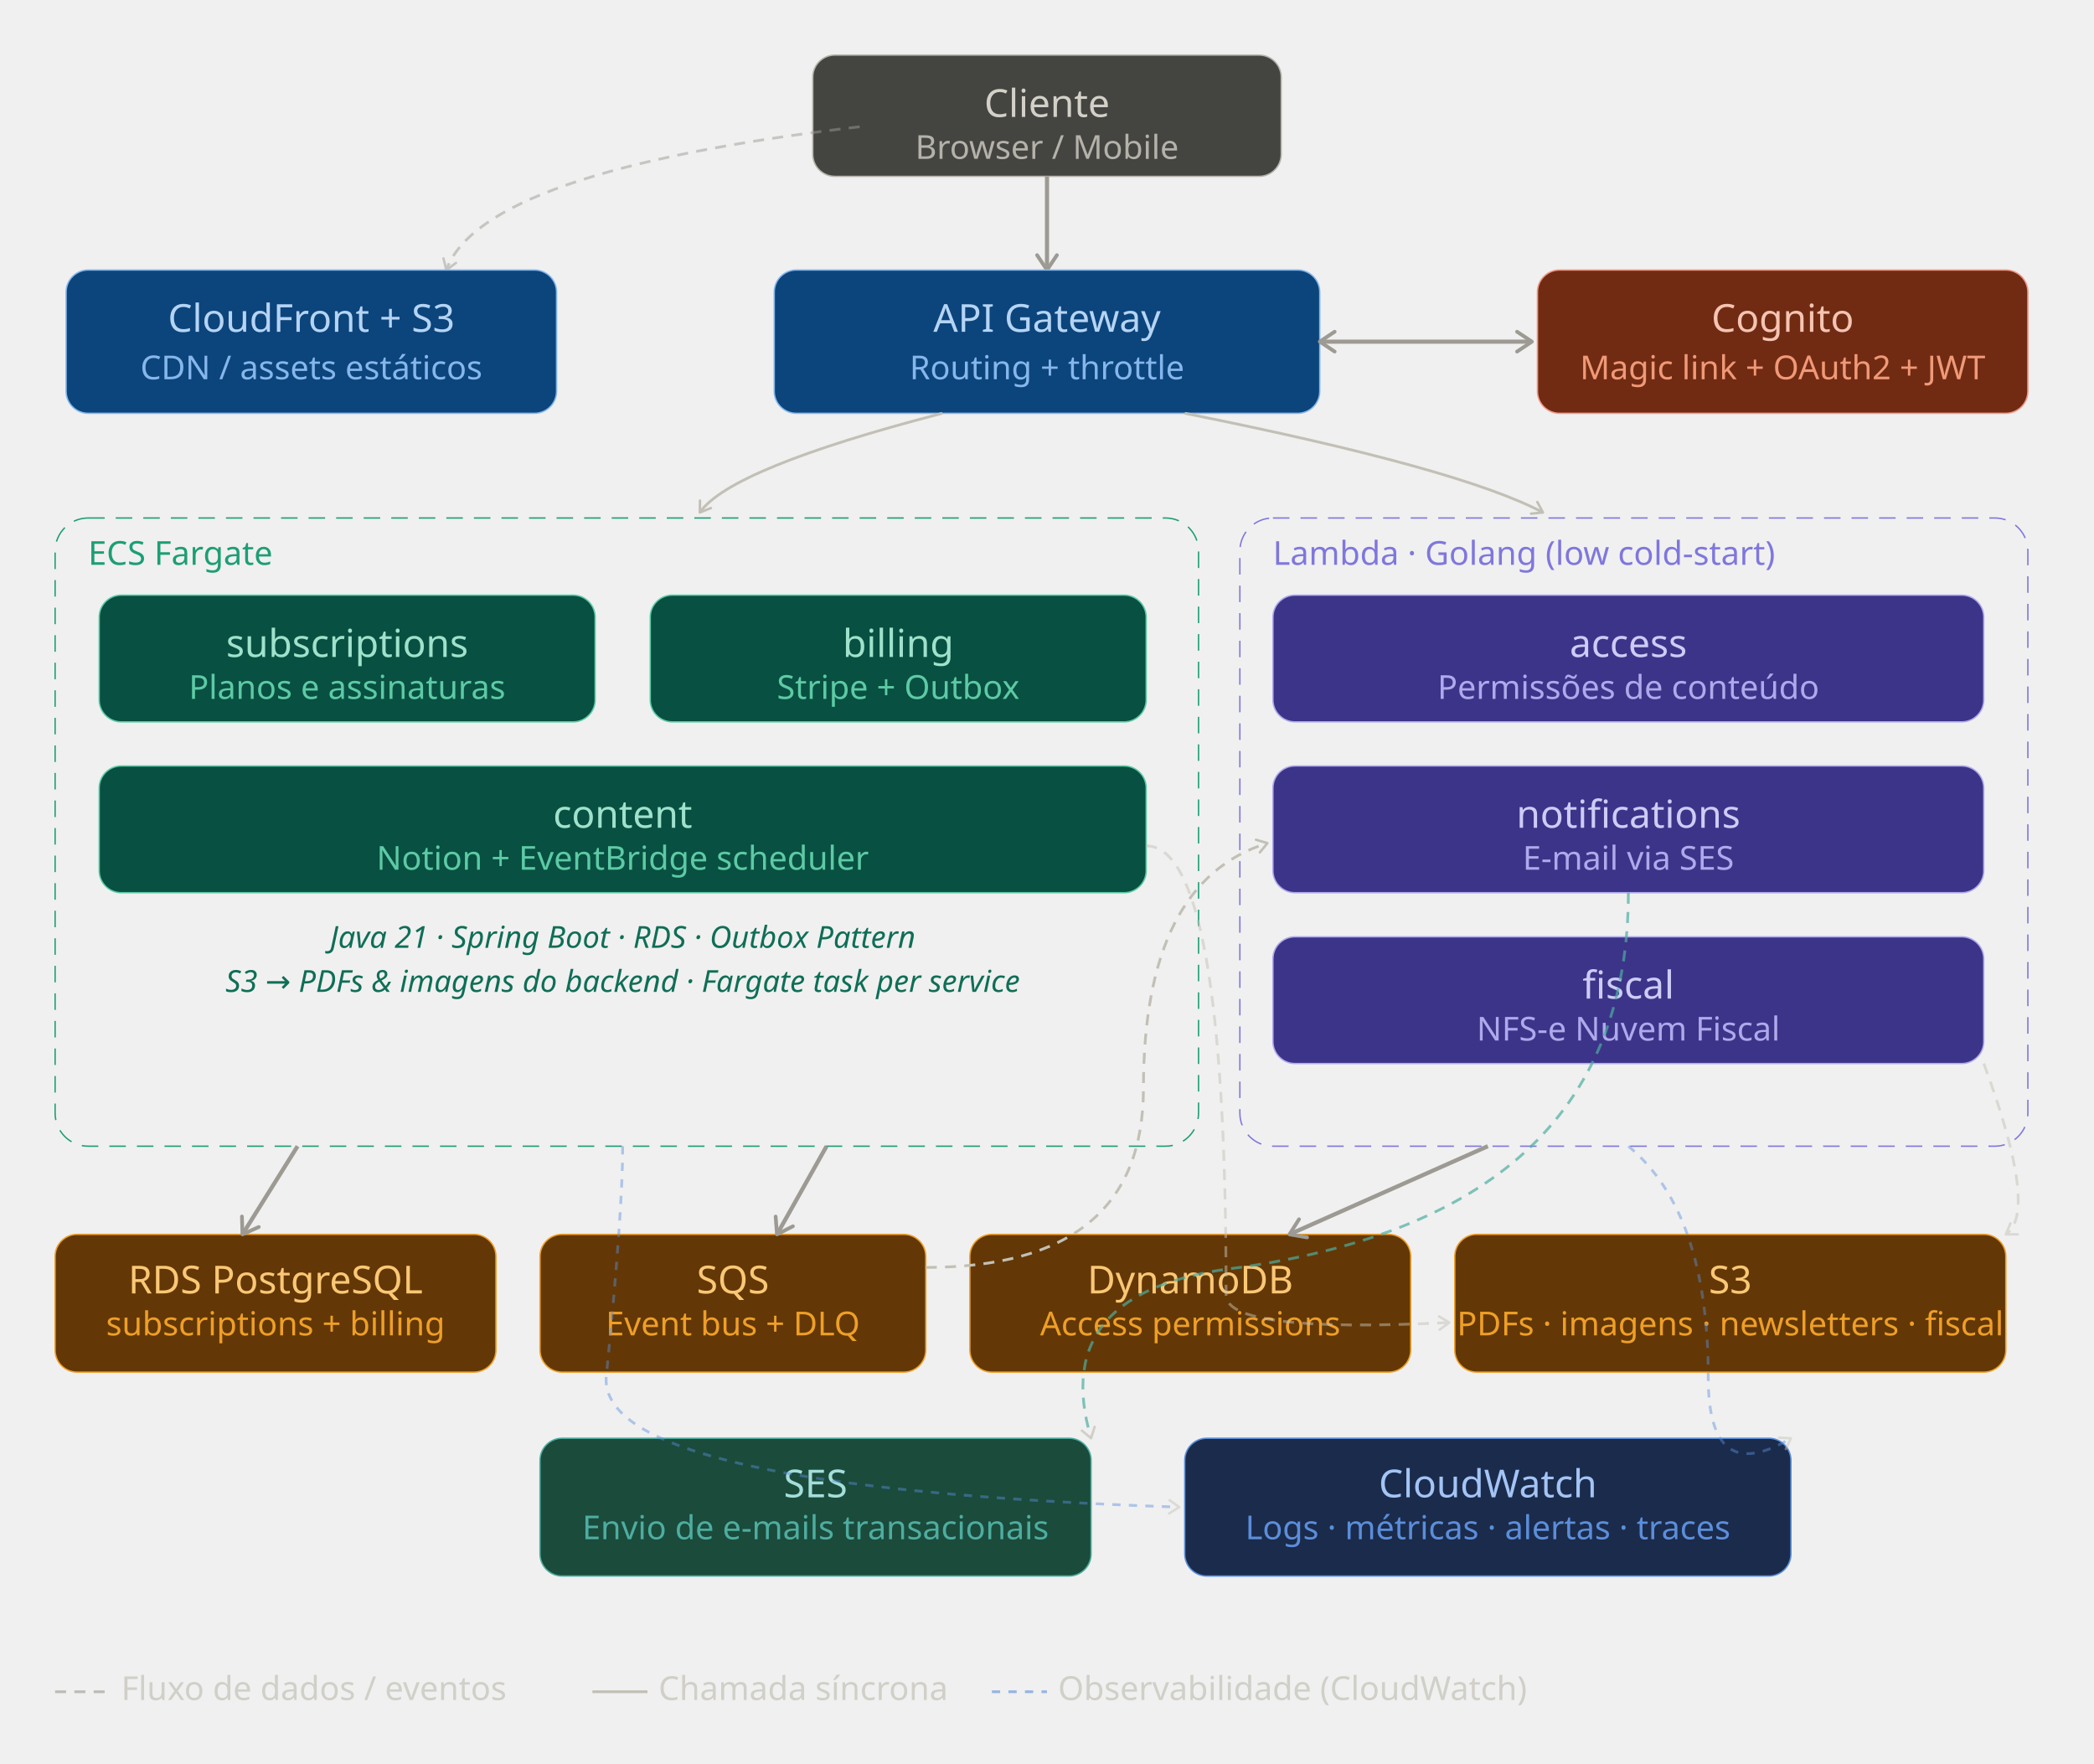
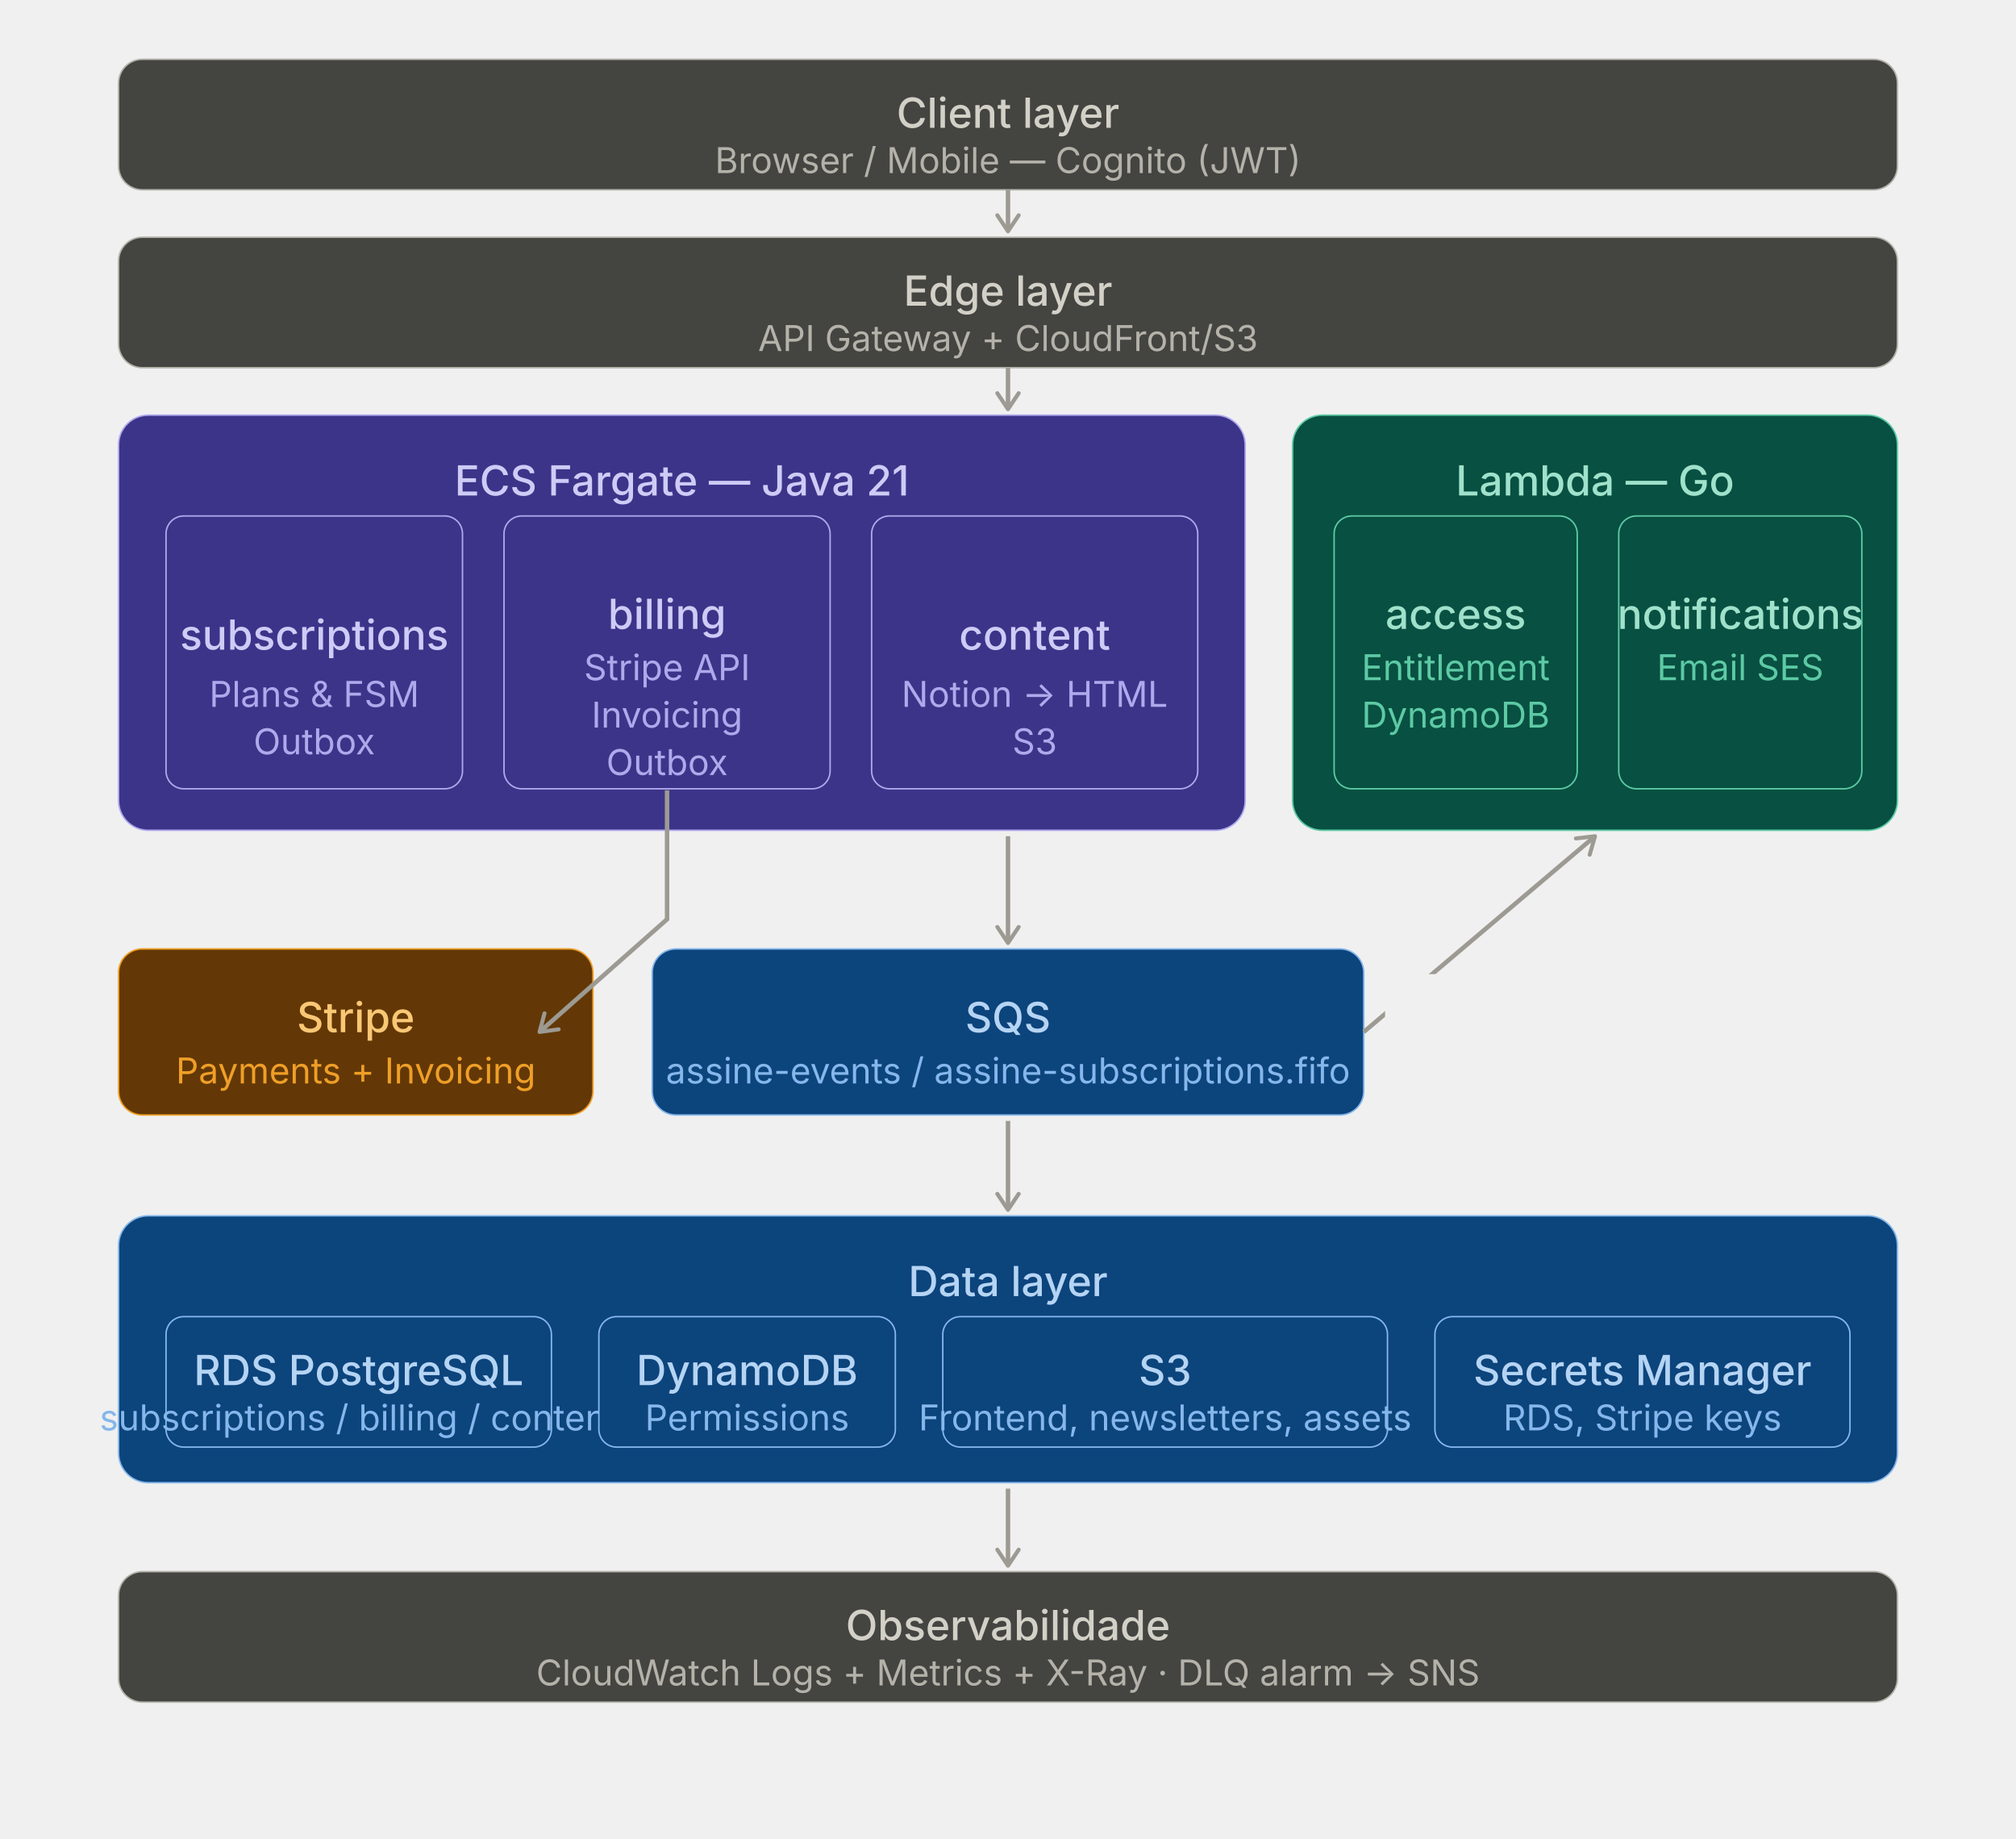
- <svg xmlns="http://www.w3.org/2000/svg" width="100%" viewBox="0 0 760 640" role="img">
+ <svg xmlns="http://www.w3.org/2000/svg" width="100%" viewBox="0 0 680 620" role="img" style="">
  <defs>
    <marker id="arrow" viewBox="0 0 10 10" refX="8" refY="5" markerWidth="6" markerHeight="6" orient="auto-start-reverse">
      <path d="M2 1L8 5L2 9" fill="none" stroke="context-stroke" stroke-width="1.5" stroke-linecap="round" stroke-linejoin="round" />
    </marker>
-     <marker id="arrow-gray" viewBox="0 0 10 10" refX="8" refY="5" markerWidth="6" markerHeight="6" orient="auto-start-reverse">
-       <path d="M2 1L8 5L2 9" fill="none" stroke="#9C9A92" stroke-width="1.5" stroke-linecap="round" stroke-linejoin="round" />
-     </marker>
-     <marker id="arrow-light" viewBox="0 0 10 10" refX="8" refY="5" markerWidth="6" markerHeight="6" orient="auto-start-reverse">
-       <path d="M2 1L8 5L2 9" fill="none" stroke="#C2C0B6" stroke-width="1.5" stroke-linecap="round" stroke-linejoin="round" />
-     </marker>
+     <mask id="imagine-text-gaps-t4lq6n" maskUnits="userSpaceOnUse">
+       <rect x="0" y="0" width="680" height="620" fill="white" />
+       <rect x="298.094" y="27" width="84.049" height="22" fill="black" rx="2" />
+       <rect x="238.633" y="44.5" width="202.734" height="19" fill="black" rx="2" />
+       <rect x="301.562" y="87" width="77.119" height="22" fill="black" rx="2" />
+       <rect x="252.68" y="104.5" width="174.949" height="19" fill="black" rx="2" />
+       <rect x="152.242" y="151" width="155.516" height="22" fill="black" rx="2" />
+       <rect x="56.578" y="203" width="98.844" height="22" fill="black" rx="2" />
+       <rect x="67.609" y="224.5" width="76.781" height="19" fill="black" rx="2" />
+       <rect x="80.648" y="240.5" width="50.856" height="19" fill="black" rx="2" />
+       <rect x="201.086" y="196" width="47.828" height="22" fill="black" rx="2" />
+       <rect x="192.977" y="215.5" width="64.047" height="19" fill="black" rx="2" />
+       <rect x="195.852" y="231.5" width="58.446" height="19" fill="black" rx="2" />
+       <rect x="199.648" y="247.5" width="50.856" height="19" fill="black" rx="2" />
+       <rect x="318.734" y="203" width="60.536" height="22" fill="black" rx="2" />
+       <rect x="301.328" y="224.5" width="95.395" height="19" fill="black" rx="2" />
+       <rect x="338.125" y="240.5" width="22.062" height="19" fill="black" rx="2" />
+       <rect x="487.633" y="151" width="100.734" height="22" fill="black" rx="2" />
+       <rect x="464.008" y="196" width="53.984" height="22" fill="black" rx="2" />
+       <rect x="453.477" y="215.5" width="75.047" height="19" fill="black" rx="2" />
+       <rect x="455.148" y="231.5" width="71.818" height="19" fill="black" rx="2" />
+       <rect x="540.766" y="196" width="92.469" height="22" fill="black" rx="2" />
+       <rect x="555.578" y="215.5" width="62.844" height="19" fill="black" rx="2" />
+       <rect x="95.805" y="332" width="48.391" height="22" fill="black" rx="2" />
+       <rect x="56.93" y="351.5" width="126.289" height="19" fill="black" rx="2" />
+       <rect x="321.891" y="332" width="36.219" height="22" fill="black" rx="2" />
+       <rect x="222.367" y="351.5" width="235.266" height="19" fill="black" rx="2" />
+       <rect x="302.539" y="421" width="75.159" height="22" fill="black" rx="2" />
+       <rect x="61.812" y="451" width="118.375" height="22" fill="black" rx="2" />
+       <rect x="30.484" y="468.5" width="181.031" height="19" fill="black" rx="2" />
+       <rect x="210.477" y="451" width="83.047" height="22" fill="black" rx="2" />
+       <rect x="214.188" y="468.5" width="75.625" height="19" fill="black" rx="2" />
+       <rect x="380.844" y="451" width="24.393" height="22" fill="black" rx="2" />
+       <rect x="305.836" y="468.5" width="174.328" height="19" fill="black" rx="2" />
+       <rect x="493.344" y="451" width="121.555" height="22" fill="black" rx="2" />
+       <rect x="504" y="468.5" width="100" height="19" fill="black" rx="2" />
+       <rect x="281.148" y="537" width="117.703" height="22" fill="black" rx="2" />
+       <rect x="183.32" y="554.5" width="313.359" height="19" fill="black" rx="2" />
+       <rect x="467.188" y="328.5" width="142.057" height="19" fill="black" rx="2" />
+       <rect x="468.609" y="344.5" width="139.219" height="19" fill="black" rx="2" />
+     </mask>
  </defs>
-   <rect x="295" y="20" width="170" height="44" rx="8" fill="#444441" stroke="#B4B2A9" stroke-width="0.5" />
-   <text x="380" y="37" text-anchor="middle" dominant-baseline="central" fill="#D3D1C7" font-family="system-ui,sans-serif" font-size="14" font-weight="500">Cliente</text>
-   <text x="380" y="53" text-anchor="middle" dominant-baseline="central" fill="#B4B2A9" font-family="system-ui,sans-serif" font-size="12">Browser / Mobile</text>
-   <line x1="380" y1="64" x2="380" y2="98" stroke="#9C9A92" stroke-width="1.5" marker-end="url(#arrow-gray)" />
-   <path d="M312 46 Q175 62 162 98" fill="none" stroke="#9C9A92" stroke-width="1" stroke-dasharray="4 3" opacity="0.5" marker-end="url(#arrow-gray)" />
-   <rect x="24" y="98" width="178" height="52" rx="8" fill="#0C447C" stroke="#85B7EB" stroke-width="0.5" />
-   <text x="113" y="115" text-anchor="middle" dominant-baseline="central" fill="#B5D4F4" font-family="system-ui,sans-serif" font-size="14" font-weight="500">CloudFront + S3</text>
-   <text x="113" y="133" text-anchor="middle" dominant-baseline="central" fill="#85B7EB" font-family="system-ui,sans-serif" font-size="12">CDN / assets estáticos</text>
-   <rect x="281" y="98" width="198" height="52" rx="8" fill="#0C447C" stroke="#85B7EB" stroke-width="0.5" />
-   <text x="380" y="115" text-anchor="middle" dominant-baseline="central" fill="#B5D4F4" font-family="system-ui,sans-serif" font-size="14" font-weight="500">API Gateway</text>
-   <text x="380" y="133" text-anchor="middle" dominant-baseline="central" fill="#85B7EB" font-family="system-ui,sans-serif" font-size="12">Routing + throttle</text>
-   <rect x="558" y="98" width="178" height="52" rx="8" fill="#712B13" stroke="#F09987" stroke-width="0.5" />
-   <text x="647" y="115" text-anchor="middle" dominant-baseline="central" fill="#F5C4B3" font-family="system-ui,sans-serif" font-size="14" font-weight="500">Cognito</text>
-   <text x="647" y="133" text-anchor="middle" dominant-baseline="central" fill="#F09977" font-family="system-ui,sans-serif" font-size="12">Magic link + OAuth2 + JWT</text>
-   <line x1="479" y1="124" x2="556" y2="124" stroke="#9C9A92" stroke-width="1.5" marker-end="url(#arrow-gray)" marker-start="url(#arrow-gray)" />
-   <path d="M342 150 Q265 170 254 186" fill="none" stroke="#C2C0B6" stroke-width="1" marker-end="url(#arrow-light)" />
-   <path d="M430 150 Q530 170 560 186" fill="none" stroke="#C2C0B6" stroke-width="1" marker-end="url(#arrow-light)" />
-   <rect x="20" y="188" width="415" height="228" rx="12" fill="none" stroke="#1D9E75" stroke-width="0.5" stroke-dasharray="6 4" />
-   <text x="32" y="205" fill="#1D9E75" font-family="system-ui,sans-serif" font-size="12">ECS Fargate</text>
-   <rect x="36" y="216" width="180" height="46" rx="8" fill="#085041" stroke="#5DCAA5" stroke-width="0.5" />
-   <text x="126" y="233" text-anchor="middle" dominant-baseline="central" fill="#9FE1CB" font-family="system-ui,sans-serif" font-size="14" font-weight="500">subscriptions</text>
-   <text x="126" y="249" text-anchor="middle" dominant-baseline="central" fill="#5DCAA5" font-family="system-ui,sans-serif" font-size="12">Planos e assinaturas</text>
-   <rect x="236" y="216" width="180" height="46" rx="8" fill="#085041" stroke="#5DCAA5" stroke-width="0.5" />
-   <text x="326" y="233" text-anchor="middle" dominant-baseline="central" fill="#9FE1CB" font-family="system-ui,sans-serif" font-size="14" font-weight="500">billing</text>
-   <text x="326" y="249" text-anchor="middle" dominant-baseline="central" fill="#5DCAA5" font-family="system-ui,sans-serif" font-size="12">Stripe + Outbox</text>
-   <rect x="36" y="278" width="380" height="46" rx="8" fill="#085041" stroke="#5DCAA5" stroke-width="0.5" />
-   <text x="226" y="295" text-anchor="middle" dominant-baseline="central" fill="#9FE1CB" font-family="system-ui,sans-serif" font-size="14" font-weight="500">content</text>
-   <text x="226" y="311" text-anchor="middle" dominant-baseline="central" fill="#5DCAA5" font-family="system-ui,sans-serif" font-size="12">Notion + EventBridge scheduler</text>
-   <text x="226" y="344" text-anchor="middle" fill="#0F6E56" font-family="system-ui,sans-serif" font-size="11" font-style="italic">Java 21 · Spring Boot · RDS · Outbox Pattern</text>
-   <text x="226" y="360" text-anchor="middle" fill="#0F6E56" font-family="system-ui,sans-serif" font-size="11" font-style="italic">S3 → PDFs &amp; imagens do backend · Fargate task per service</text>
-   <rect x="450" y="188" width="286" height="228" rx="12" fill="none" stroke="#7F77DD" stroke-width="0.5" stroke-dasharray="6 4" />
-   <text x="462" y="205" fill="#7F77DD" font-family="system-ui,sans-serif" font-size="12">Lambda  ·  Golang (low cold-start)</text>
-   <rect x="462" y="216" width="258" height="46" rx="8" fill="#3C3489" stroke="#AFA9EC" stroke-width="0.5" />
-   <text x="591" y="233" text-anchor="middle" dominant-baseline="central" fill="#CECBF6" font-family="system-ui,sans-serif" font-size="14" font-weight="500">access</text>
-   <text x="591" y="249" text-anchor="middle" dominant-baseline="central" fill="#AFA9EC" font-family="system-ui,sans-serif" font-size="12">Permissões de conteúdo</text>
-   <rect x="462" y="278" width="258" height="46" rx="8" fill="#3C3489" stroke="#AFA9EC" stroke-width="0.5" />
-   <text x="591" y="295" text-anchor="middle" dominant-baseline="central" fill="#CECBF6" font-family="system-ui,sans-serif" font-size="14" font-weight="500">notifications</text>
-   <text x="591" y="311" text-anchor="middle" dominant-baseline="central" fill="#AFA9EC" font-family="system-ui,sans-serif" font-size="12">E-mail via SES</text>
-   <rect x="462" y="340" width="258" height="46" rx="8" fill="#3C3489" stroke="#AFA9EC" stroke-width="0.5" />
-   <text x="591" y="357" text-anchor="middle" dominant-baseline="central" fill="#CECBF6" font-family="system-ui,sans-serif" font-size="14" font-weight="500">fiscal</text>
-   <text x="591" y="373" text-anchor="middle" dominant-baseline="central" fill="#AFA9EC" font-family="system-ui,sans-serif" font-size="12">NFS-e Nuvem Fiscal</text>
-   <rect x="20" y="448" width="160" height="50" rx="8" fill="#633806" stroke="#EF9F27" stroke-width="0.5" />
-   <text x="100" y="464" text-anchor="middle" dominant-baseline="central" fill="#FAC775" font-family="system-ui,sans-serif" font-size="14" font-weight="500">RDS PostgreSQL</text>
-   <text x="100" y="480" text-anchor="middle" dominant-baseline="central" fill="#EF9F27" font-family="system-ui,sans-serif" font-size="12">subscriptions + billing</text>
-   <rect x="196" y="448" width="140" height="50" rx="8" fill="#633806" stroke="#EF9F27" stroke-width="0.5" />
-   <text x="266" y="464" text-anchor="middle" dominant-baseline="central" fill="#FAC775" font-family="system-ui,sans-serif" font-size="14" font-weight="500">SQS</text>
-   <text x="266" y="480" text-anchor="middle" dominant-baseline="central" fill="#EF9F27" font-family="system-ui,sans-serif" font-size="12">Event bus + DLQ</text>
-   <rect x="352" y="448" width="160" height="50" rx="8" fill="#633806" stroke="#EF9F27" stroke-width="0.5" />
-   <text x="432" y="464" text-anchor="middle" dominant-baseline="central" fill="#FAC775" font-family="system-ui,sans-serif" font-size="14" font-weight="500">DynamoDB</text>
-   <text x="432" y="480" text-anchor="middle" dominant-baseline="central" fill="#EF9F27" font-family="system-ui,sans-serif" font-size="12">Access permissions</text>
-   <rect x="528" y="448" width="200" height="50" rx="8" fill="#633806" stroke="#EF9F27" stroke-width="0.5" />
-   <text x="628" y="464" text-anchor="middle" dominant-baseline="central" fill="#FAC775" font-family="system-ui,sans-serif" font-size="14" font-weight="500">S3</text>
-   <text x="628" y="480" text-anchor="middle" dominant-baseline="central" fill="#EF9F27" font-family="system-ui,sans-serif" font-size="12">PDFs · imagens · newsletters · fiscal</text>
-   <rect x="196" y="522" width="200" height="50" rx="8" fill="#1B4B3B" stroke="#4DADA0" stroke-width="0.5" />
-   <text x="296" y="538" text-anchor="middle" dominant-baseline="central" fill="#A3DEDA" font-family="system-ui,sans-serif" font-size="14" font-weight="500">SES</text>
-   <text x="296" y="554" text-anchor="middle" dominant-baseline="central" fill="#4DADA0" font-family="system-ui,sans-serif" font-size="12">Envio de e-mails transacionais</text>
-   <rect x="430" y="522" width="220" height="50" rx="8" fill="#1B2B4B" stroke="#5B8EDB" stroke-width="0.5" />
-   <text x="540" y="538" text-anchor="middle" dominant-baseline="central" fill="#A3C4F5" font-family="system-ui,sans-serif" font-size="14" font-weight="500">CloudWatch</text>
-   <text x="540" y="554" text-anchor="middle" dominant-baseline="central" fill="#5B8EDB" font-family="system-ui,sans-serif" font-size="12">Logs · métricas · alertas · traces</text>
-   <line x1="108" y1="416" x2="88" y2="448" stroke="#9C9A92" stroke-width="1.5" marker-end="url(#arrow-gray)" />
-   <line x1="300" y1="416" x2="282" y2="448" stroke="#9C9A92" stroke-width="1.5" marker-end="url(#arrow-gray)" />
-   <line x1="540" y1="416" x2="468" y2="448" stroke="#9C9A92" stroke-width="1.5" marker-end="url(#arrow-gray)" />
-   <path d="M336 460 Q415 460 415 395 Q415 320 460 306" fill="none" stroke="#C2C0B6" stroke-width="1" stroke-dasharray="4 3" marker-end="url(#arrow-light)" />
-   <path d="M591 324 Q591 440 450 460 Q380 468 396 522" fill="none" stroke="#4DADA0" stroke-width="1" stroke-dasharray="4 3" opacity="0.7" marker-end="url(#arrow-light)" />
-   <path d="M720 386 Q740 440 728 448" fill="none" stroke="#C2C0B6" stroke-width="1" stroke-dasharray="4 3" opacity="0.5" marker-end="url(#arrow-light)" />
-   <path d="M416 307 Q445 307 445 470 Q445 484 526 480" fill="none" stroke="#C2C0B6" stroke-width="1" stroke-dasharray="4 3" opacity="0.5" marker-end="url(#arrow-light)" />
-   <path d="M226 416 Q226 440 220 500 Q218 540 428 547" fill="none" stroke="#5B8EDB" stroke-width="1" stroke-dasharray="3 3" opacity="0.45" marker-end="url(#arrow-light)" />
-   <path d="M591 416 Q620 440 620 500 Q620 540 650 522" fill="none" stroke="#5B8EDB" stroke-width="1" stroke-dasharray="3 3" opacity="0.45" marker-end="url(#arrow-light)" />
-   <line x1="20" y1="614" x2="40" y2="614" stroke="#9C9A92" stroke-width="1" stroke-dasharray="4 3" opacity="0.6" />
-   <text x="44" y="617" fill="#C2C0B6" font-family="system-ui,sans-serif" font-size="12" opacity="0.7">Fluxo de dados / eventos</text>
-   <line x1="215" y1="614" x2="235" y2="614" stroke="#C2C0B6" stroke-width="1" />
-   <text x="239" y="617" fill="#C2C0B6" font-family="system-ui,sans-serif" font-size="12" opacity="0.7">Chamada síncrona</text>
-   <line x1="360" y1="614" x2="380" y2="614" stroke="#5B8EDB" stroke-width="1" stroke-dasharray="3 3" opacity="0.6" />
-   <text x="384" y="617" fill="#C2C0B6" font-family="system-ui,sans-serif" font-size="12" opacity="0.7">Observabilidade (CloudWatch)</text>
+   <g style="fill:rgb(0, 0, 0);stroke:none;color:rgb(255, 255, 255);stroke-width:1px;stroke-linecap:butt;stroke-linejoin:miter;opacity:1;font-family:&quot;Anthropic Sans&quot;, -apple-system, BlinkMacSystemFont, &quot;Segoe UI&quot;, sans-serif;font-size:16px;font-weight:400;text-anchor:start;dominant-baseline:auto">
+     <rect x="40" y="20" width="600" height="44" rx="8" stroke-width="0.5" style="fill:rgb(68, 68, 65);stroke:rgb(180, 178, 169);color:rgb(255, 255, 255);stroke-width:0.5px;stroke-linecap:butt;stroke-linejoin:miter;opacity:1;font-family:&quot;Anthropic Sans&quot;, -apple-system, BlinkMacSystemFont, &quot;Segoe UI&quot;, sans-serif;font-size:16px;font-weight:400;text-anchor:start;dominant-baseline:auto" />
+     <text x="340" y="38" text-anchor="middle" dominant-baseline="central" style="fill:rgb(211, 209, 199);stroke:none;color:rgb(255, 255, 255);stroke-width:1px;stroke-linecap:butt;stroke-linejoin:miter;opacity:1;font-family:&quot;Anthropic Sans&quot;, -apple-system, BlinkMacSystemFont, &quot;Segoe UI&quot;, sans-serif;font-size:14px;font-weight:500;text-anchor:middle;dominant-baseline:central">Client layer</text>
+     <text x="340" y="54" text-anchor="middle" dominant-baseline="central" style="fill:rgb(180, 178, 169);stroke:none;color:rgb(255, 255, 255);stroke-width:1px;stroke-linecap:butt;stroke-linejoin:miter;opacity:1;font-family:&quot;Anthropic Sans&quot;, -apple-system, BlinkMacSystemFont, &quot;Segoe UI&quot;, sans-serif;font-size:12px;font-weight:400;text-anchor:middle;dominant-baseline:central">Browser / Mobile — Cognito (JWT)</text>
+   </g>
+   <g style="fill:rgb(0, 0, 0);stroke:none;color:rgb(255, 255, 255);stroke-width:1px;stroke-linecap:butt;stroke-linejoin:miter;opacity:1;font-family:&quot;Anthropic Sans&quot;, -apple-system, BlinkMacSystemFont, &quot;Segoe UI&quot;, sans-serif;font-size:16px;font-weight:400;text-anchor:start;dominant-baseline:auto">
+     <rect x="40" y="80" width="600" height="44" rx="8" stroke-width="0.5" style="fill:rgb(68, 68, 65);stroke:rgb(180, 178, 169);color:rgb(255, 255, 255);stroke-width:0.5px;stroke-linecap:butt;stroke-linejoin:miter;opacity:1;font-family:&quot;Anthropic Sans&quot;, -apple-system, BlinkMacSystemFont, &quot;Segoe UI&quot;, sans-serif;font-size:16px;font-weight:400;text-anchor:start;dominant-baseline:auto" />
+     <text x="340" y="98" text-anchor="middle" dominant-baseline="central" style="fill:rgb(211, 209, 199);stroke:none;color:rgb(255, 255, 255);stroke-width:1px;stroke-linecap:butt;stroke-linejoin:miter;opacity:1;font-family:&quot;Anthropic Sans&quot;, -apple-system, BlinkMacSystemFont, &quot;Segoe UI&quot;, sans-serif;font-size:14px;font-weight:500;text-anchor:middle;dominant-baseline:central">Edge layer</text>
+     <text x="340" y="114" text-anchor="middle" dominant-baseline="central" style="fill:rgb(180, 178, 169);stroke:none;color:rgb(255, 255, 255);stroke-width:1px;stroke-linecap:butt;stroke-linejoin:miter;opacity:1;font-family:&quot;Anthropic Sans&quot;, -apple-system, BlinkMacSystemFont, &quot;Segoe UI&quot;, sans-serif;font-size:12px;font-weight:400;text-anchor:middle;dominant-baseline:central">API Gateway + CloudFront/S3</text>
+   </g>
+   <line x1="340" y1="64" x2="340" y2="78" marker-end="url(#arrow)" style="fill:none;stroke:rgb(156, 154, 146);color:rgb(255, 255, 255);stroke-width:1.5px;stroke-linecap:butt;stroke-linejoin:miter;opacity:1;font-family:&quot;Anthropic Sans&quot;, -apple-system, BlinkMacSystemFont, &quot;Segoe UI&quot;, sans-serif;font-size:16px;font-weight:400;text-anchor:start;dominant-baseline:auto" />
+   <g style="fill:rgb(0, 0, 0);stroke:none;color:rgb(255, 255, 255);stroke-width:1px;stroke-linecap:butt;stroke-linejoin:miter;opacity:1;font-family:&quot;Anthropic Sans&quot;, -apple-system, BlinkMacSystemFont, &quot;Segoe UI&quot;, sans-serif;font-size:16px;font-weight:400;text-anchor:start;dominant-baseline:auto">
+     <rect x="40" y="140" width="380" height="140" rx="10" stroke-width="0.5" style="fill:rgb(60, 52, 137);stroke:rgb(175, 169, 236);color:rgb(255, 255, 255);stroke-width:0.5px;stroke-linecap:butt;stroke-linejoin:miter;opacity:1;font-family:&quot;Anthropic Sans&quot;, -apple-system, BlinkMacSystemFont, &quot;Segoe UI&quot;, sans-serif;font-size:16px;font-weight:400;text-anchor:start;dominant-baseline:auto" />
+     <text x="230" y="162" text-anchor="middle" dominant-baseline="central" style="fill:rgb(206, 203, 246);stroke:none;color:rgb(255, 255, 255);stroke-width:1px;stroke-linecap:butt;stroke-linejoin:miter;opacity:1;font-family:&quot;Anthropic Sans&quot;, -apple-system, BlinkMacSystemFont, &quot;Segoe UI&quot;, sans-serif;font-size:14px;font-weight:500;text-anchor:middle;dominant-baseline:central">ECS Fargate — Java 21</text>
+   </g>
+   <g style="fill:rgb(0, 0, 0);stroke:none;color:rgb(255, 255, 255);stroke-width:1px;stroke-linecap:butt;stroke-linejoin:miter;opacity:1;font-family:&quot;Anthropic Sans&quot;, -apple-system, BlinkMacSystemFont, &quot;Segoe UI&quot;, sans-serif;font-size:16px;font-weight:400;text-anchor:start;dominant-baseline:auto">
+     <rect x="56" y="174" width="100" height="92" rx="6" stroke-width="0.5" style="fill:rgb(60, 52, 137);stroke:rgb(175, 169, 236);color:rgb(255, 255, 255);stroke-width:0.5px;stroke-linecap:butt;stroke-linejoin:miter;opacity:1;font-family:&quot;Anthropic Sans&quot;, -apple-system, BlinkMacSystemFont, &quot;Segoe UI&quot;, sans-serif;font-size:16px;font-weight:400;text-anchor:start;dominant-baseline:auto" />
+     <text x="106" y="214" text-anchor="middle" dominant-baseline="central" style="fill:rgb(206, 203, 246);stroke:none;color:rgb(255, 255, 255);stroke-width:1px;stroke-linecap:butt;stroke-linejoin:miter;opacity:1;font-family:&quot;Anthropic Sans&quot;, -apple-system, BlinkMacSystemFont, &quot;Segoe UI&quot;, sans-serif;font-size:14px;font-weight:500;text-anchor:middle;dominant-baseline:central">subscriptions</text>
+     <text x="106" y="234" text-anchor="middle" dominant-baseline="central" style="fill:rgb(175, 169, 236);stroke:none;color:rgb(255, 255, 255);stroke-width:1px;stroke-linecap:butt;stroke-linejoin:miter;opacity:1;font-family:&quot;Anthropic Sans&quot;, -apple-system, BlinkMacSystemFont, &quot;Segoe UI&quot;, sans-serif;font-size:12px;font-weight:400;text-anchor:middle;dominant-baseline:central">Plans &amp; FSM</text>
+     <text x="106" y="250" text-anchor="middle" dominant-baseline="central" style="fill:rgb(175, 169, 236);stroke:none;color:rgb(255, 255, 255);stroke-width:1px;stroke-linecap:butt;stroke-linejoin:miter;opacity:1;font-family:&quot;Anthropic Sans&quot;, -apple-system, BlinkMacSystemFont, &quot;Segoe UI&quot;, sans-serif;font-size:12px;font-weight:400;text-anchor:middle;dominant-baseline:central">Outbox</text>
+   </g>
+   <g style="fill:rgb(0, 0, 0);stroke:none;color:rgb(255, 255, 255);stroke-width:1px;stroke-linecap:butt;stroke-linejoin:miter;opacity:1;font-family:&quot;Anthropic Sans&quot;, -apple-system, BlinkMacSystemFont, &quot;Segoe UI&quot;, sans-serif;font-size:16px;font-weight:400;text-anchor:start;dominant-baseline:auto">
+     <rect x="170" y="174" width="110" height="92" rx="6" stroke-width="0.5" style="fill:rgb(60, 52, 137);stroke:rgb(175, 169, 236);color:rgb(255, 255, 255);stroke-width:0.5px;stroke-linecap:butt;stroke-linejoin:miter;opacity:1;font-family:&quot;Anthropic Sans&quot;, -apple-system, BlinkMacSystemFont, &quot;Segoe UI&quot;, sans-serif;font-size:16px;font-weight:400;text-anchor:start;dominant-baseline:auto" />
+     <text x="225" y="207" text-anchor="middle" dominant-baseline="central" style="fill:rgb(206, 203, 246);stroke:none;color:rgb(255, 255, 255);stroke-width:1px;stroke-linecap:butt;stroke-linejoin:miter;opacity:1;font-family:&quot;Anthropic Sans&quot;, -apple-system, BlinkMacSystemFont, &quot;Segoe UI&quot;, sans-serif;font-size:14px;font-weight:500;text-anchor:middle;dominant-baseline:central">billing</text>
+     <text x="225" y="225" text-anchor="middle" dominant-baseline="central" style="fill:rgb(175, 169, 236);stroke:none;color:rgb(255, 255, 255);stroke-width:1px;stroke-linecap:butt;stroke-linejoin:miter;opacity:1;font-family:&quot;Anthropic Sans&quot;, -apple-system, BlinkMacSystemFont, &quot;Segoe UI&quot;, sans-serif;font-size:12px;font-weight:400;text-anchor:middle;dominant-baseline:central">Stripe API</text>
+     <text x="225" y="241" text-anchor="middle" dominant-baseline="central" style="fill:rgb(175, 169, 236);stroke:none;color:rgb(255, 255, 255);stroke-width:1px;stroke-linecap:butt;stroke-linejoin:miter;opacity:1;font-family:&quot;Anthropic Sans&quot;, -apple-system, BlinkMacSystemFont, &quot;Segoe UI&quot;, sans-serif;font-size:12px;font-weight:400;text-anchor:middle;dominant-baseline:central">Invoicing</text>
+     <text x="225" y="257" text-anchor="middle" dominant-baseline="central" style="fill:rgb(175, 169, 236);stroke:none;color:rgb(255, 255, 255);stroke-width:1px;stroke-linecap:butt;stroke-linejoin:miter;opacity:1;font-family:&quot;Anthropic Sans&quot;, -apple-system, BlinkMacSystemFont, &quot;Segoe UI&quot;, sans-serif;font-size:12px;font-weight:400;text-anchor:middle;dominant-baseline:central">Outbox</text>
+   </g>
+   <g style="fill:rgb(0, 0, 0);stroke:none;color:rgb(255, 255, 255);stroke-width:1px;stroke-linecap:butt;stroke-linejoin:miter;opacity:1;font-family:&quot;Anthropic Sans&quot;, -apple-system, BlinkMacSystemFont, &quot;Segoe UI&quot;, sans-serif;font-size:16px;font-weight:400;text-anchor:start;dominant-baseline:auto">
+     <rect x="294" y="174" width="110" height="92" rx="6" stroke-width="0.5" style="fill:rgb(60, 52, 137);stroke:rgb(175, 169, 236);color:rgb(255, 255, 255);stroke-width:0.5px;stroke-linecap:butt;stroke-linejoin:miter;opacity:1;font-family:&quot;Anthropic Sans&quot;, -apple-system, BlinkMacSystemFont, &quot;Segoe UI&quot;, sans-serif;font-size:16px;font-weight:400;text-anchor:start;dominant-baseline:auto" />
+     <text x="349" y="214" text-anchor="middle" dominant-baseline="central" style="fill:rgb(206, 203, 246);stroke:none;color:rgb(255, 255, 255);stroke-width:1px;stroke-linecap:butt;stroke-linejoin:miter;opacity:1;font-family:&quot;Anthropic Sans&quot;, -apple-system, BlinkMacSystemFont, &quot;Segoe UI&quot;, sans-serif;font-size:14px;font-weight:500;text-anchor:middle;dominant-baseline:central">content</text>
+     <text x="349" y="234" text-anchor="middle" dominant-baseline="central" style="fill:rgb(175, 169, 236);stroke:none;color:rgb(255, 255, 255);stroke-width:1px;stroke-linecap:butt;stroke-linejoin:miter;opacity:1;font-family:&quot;Anthropic Sans&quot;, -apple-system, BlinkMacSystemFont, &quot;Segoe UI&quot;, sans-serif;font-size:12px;font-weight:400;text-anchor:middle;dominant-baseline:central">Notion → HTML</text>
+     <text x="349" y="250" text-anchor="middle" dominant-baseline="central" style="fill:rgb(175, 169, 236);stroke:none;color:rgb(255, 255, 255);stroke-width:1px;stroke-linecap:butt;stroke-linejoin:miter;opacity:1;font-family:&quot;Anthropic Sans&quot;, -apple-system, BlinkMacSystemFont, &quot;Segoe UI&quot;, sans-serif;font-size:12px;font-weight:400;text-anchor:middle;dominant-baseline:central">S3</text>
+   </g>
+   <g style="fill:rgb(0, 0, 0);stroke:none;color:rgb(255, 255, 255);stroke-width:1px;stroke-linecap:butt;stroke-linejoin:miter;opacity:1;font-family:&quot;Anthropic Sans&quot;, -apple-system, BlinkMacSystemFont, &quot;Segoe UI&quot;, sans-serif;font-size:16px;font-weight:400;text-anchor:start;dominant-baseline:auto">
+     <rect x="436" y="140" width="204" height="140" rx="10" stroke-width="0.5" style="fill:rgb(8, 80, 65);stroke:rgb(93, 202, 165);color:rgb(255, 255, 255);stroke-width:0.5px;stroke-linecap:butt;stroke-linejoin:miter;opacity:1;font-family:&quot;Anthropic Sans&quot;, -apple-system, BlinkMacSystemFont, &quot;Segoe UI&quot;, sans-serif;font-size:16px;font-weight:400;text-anchor:start;dominant-baseline:auto" />
+     <text x="538" y="162" text-anchor="middle" dominant-baseline="central" style="fill:rgb(159, 225, 203);stroke:none;color:rgb(255, 255, 255);stroke-width:1px;stroke-linecap:butt;stroke-linejoin:miter;opacity:1;font-family:&quot;Anthropic Sans&quot;, -apple-system, BlinkMacSystemFont, &quot;Segoe UI&quot;, sans-serif;font-size:14px;font-weight:500;text-anchor:middle;dominant-baseline:central">Lambda — Go</text>
+   </g>
+   <g style="fill:rgb(0, 0, 0);stroke:none;color:rgb(255, 255, 255);stroke-width:1px;stroke-linecap:butt;stroke-linejoin:miter;opacity:1;font-family:&quot;Anthropic Sans&quot;, -apple-system, BlinkMacSystemFont, &quot;Segoe UI&quot;, sans-serif;font-size:16px;font-weight:400;text-anchor:start;dominant-baseline:auto">
+     <rect x="450" y="174" width="82" height="92" rx="6" stroke-width="0.5" style="fill:rgb(8, 80, 65);stroke:rgb(93, 202, 165);color:rgb(255, 255, 255);stroke-width:0.5px;stroke-linecap:butt;stroke-linejoin:miter;opacity:1;font-family:&quot;Anthropic Sans&quot;, -apple-system, BlinkMacSystemFont, &quot;Segoe UI&quot;, sans-serif;font-size:16px;font-weight:400;text-anchor:start;dominant-baseline:auto" />
+     <text x="491" y="207" text-anchor="middle" dominant-baseline="central" style="fill:rgb(159, 225, 203);stroke:none;color:rgb(255, 255, 255);stroke-width:1px;stroke-linecap:butt;stroke-linejoin:miter;opacity:1;font-family:&quot;Anthropic Sans&quot;, -apple-system, BlinkMacSystemFont, &quot;Segoe UI&quot;, sans-serif;font-size:14px;font-weight:500;text-anchor:middle;dominant-baseline:central">access</text>
+     <text x="491" y="225" text-anchor="middle" dominant-baseline="central" style="fill:rgb(93, 202, 165);stroke:none;color:rgb(255, 255, 255);stroke-width:1px;stroke-linecap:butt;stroke-linejoin:miter;opacity:1;font-family:&quot;Anthropic Sans&quot;, -apple-system, BlinkMacSystemFont, &quot;Segoe UI&quot;, sans-serif;font-size:12px;font-weight:400;text-anchor:middle;dominant-baseline:central">Entitlement</text>
+     <text x="491" y="241" text-anchor="middle" dominant-baseline="central" style="fill:rgb(93, 202, 165);stroke:none;color:rgb(255, 255, 255);stroke-width:1px;stroke-linecap:butt;stroke-linejoin:miter;opacity:1;font-family:&quot;Anthropic Sans&quot;, -apple-system, BlinkMacSystemFont, &quot;Segoe UI&quot;, sans-serif;font-size:12px;font-weight:400;text-anchor:middle;dominant-baseline:central">DynamoDB</text>
+   </g>
+   <g style="fill:rgb(0, 0, 0);stroke:none;color:rgb(255, 255, 255);stroke-width:1px;stroke-linecap:butt;stroke-linejoin:miter;opacity:1;font-family:&quot;Anthropic Sans&quot;, -apple-system, BlinkMacSystemFont, &quot;Segoe UI&quot;, sans-serif;font-size:16px;font-weight:400;text-anchor:start;dominant-baseline:auto">
+     <rect x="546" y="174" width="82" height="92" rx="6" stroke-width="0.5" style="fill:rgb(8, 80, 65);stroke:rgb(93, 202, 165);color:rgb(255, 255, 255);stroke-width:0.5px;stroke-linecap:butt;stroke-linejoin:miter;opacity:1;font-family:&quot;Anthropic Sans&quot;, -apple-system, BlinkMacSystemFont, &quot;Segoe UI&quot;, sans-serif;font-size:16px;font-weight:400;text-anchor:start;dominant-baseline:auto" />
+     <text x="587" y="207" text-anchor="middle" dominant-baseline="central" style="fill:rgb(159, 225, 203);stroke:none;color:rgb(255, 255, 255);stroke-width:1px;stroke-linecap:butt;stroke-linejoin:miter;opacity:1;font-family:&quot;Anthropic Sans&quot;, -apple-system, BlinkMacSystemFont, &quot;Segoe UI&quot;, sans-serif;font-size:14px;font-weight:500;text-anchor:middle;dominant-baseline:central">notifications</text>
+     <text x="587" y="225" text-anchor="middle" dominant-baseline="central" style="fill:rgb(93, 202, 165);stroke:none;color:rgb(255, 255, 255);stroke-width:1px;stroke-linecap:butt;stroke-linejoin:miter;opacity:1;font-family:&quot;Anthropic Sans&quot;, -apple-system, BlinkMacSystemFont, &quot;Segoe UI&quot;, sans-serif;font-size:12px;font-weight:400;text-anchor:middle;dominant-baseline:central">Email SES</text>
+   </g>
+   <line x1="340" y1="124" x2="340" y2="138" marker-end="url(#arrow)" style="fill:none;stroke:rgb(156, 154, 146);color:rgb(255, 255, 255);stroke-width:1.5px;stroke-linecap:butt;stroke-linejoin:miter;opacity:1;font-family:&quot;Anthropic Sans&quot;, -apple-system, BlinkMacSystemFont, &quot;Segoe UI&quot;, sans-serif;font-size:16px;font-weight:400;text-anchor:start;dominant-baseline:auto" />
+   <g style="fill:rgb(0, 0, 0);stroke:none;color:rgb(255, 255, 255);stroke-width:1px;stroke-linecap:butt;stroke-linejoin:miter;opacity:1;font-family:&quot;Anthropic Sans&quot;, -apple-system, BlinkMacSystemFont, &quot;Segoe UI&quot;, sans-serif;font-size:16px;font-weight:400;text-anchor:start;dominant-baseline:auto">
+     <rect x="40" y="320" width="160" height="56" rx="8" stroke-width="0.5" style="fill:rgb(99, 56, 6);stroke:rgb(239, 159, 39);color:rgb(255, 255, 255);stroke-width:0.5px;stroke-linecap:butt;stroke-linejoin:miter;opacity:1;font-family:&quot;Anthropic Sans&quot;, -apple-system, BlinkMacSystemFont, &quot;Segoe UI&quot;, sans-serif;font-size:16px;font-weight:400;text-anchor:start;dominant-baseline:auto" />
+     <text x="120" y="343" text-anchor="middle" dominant-baseline="central" style="fill:rgb(250, 199, 117);stroke:none;color:rgb(255, 255, 255);stroke-width:1px;stroke-linecap:butt;stroke-linejoin:miter;opacity:1;font-family:&quot;Anthropic Sans&quot;, -apple-system, BlinkMacSystemFont, &quot;Segoe UI&quot;, sans-serif;font-size:14px;font-weight:500;text-anchor:middle;dominant-baseline:central">Stripe</text>
+     <text x="120" y="361" text-anchor="middle" dominant-baseline="central" style="fill:rgb(239, 159, 39);stroke:none;color:rgb(255, 255, 255);stroke-width:1px;stroke-linecap:butt;stroke-linejoin:miter;opacity:1;font-family:&quot;Anthropic Sans&quot;, -apple-system, BlinkMacSystemFont, &quot;Segoe UI&quot;, sans-serif;font-size:12px;font-weight:400;text-anchor:middle;dominant-baseline:central">Payments + Invoicing</text>
+   </g>
+   <path d="M225 266 L225 310 L182 348" fill="none" marker-end="url(#arrow)" mask="url(#imagine-text-gaps-t4lq6n)" style="fill:none;stroke:rgb(156, 154, 146);color:rgb(255, 255, 255);stroke-width:1.5px;stroke-linecap:butt;stroke-linejoin:miter;opacity:1;font-family:&quot;Anthropic Sans&quot;, -apple-system, BlinkMacSystemFont, &quot;Segoe UI&quot;, sans-serif;font-size:16px;font-weight:400;text-anchor:start;dominant-baseline:auto" />
+   <g style="fill:rgb(0, 0, 0);stroke:none;color:rgb(255, 255, 255);stroke-width:1px;stroke-linecap:butt;stroke-linejoin:miter;opacity:1;font-family:&quot;Anthropic Sans&quot;, -apple-system, BlinkMacSystemFont, &quot;Segoe UI&quot;, sans-serif;font-size:16px;font-weight:400;text-anchor:start;dominant-baseline:auto">
+     <rect x="220" y="320" width="240" height="56" rx="8" stroke-width="0.5" style="fill:rgb(12, 68, 124);stroke:rgb(133, 183, 235);color:rgb(255, 255, 255);stroke-width:0.5px;stroke-linecap:butt;stroke-linejoin:miter;opacity:1;font-family:&quot;Anthropic Sans&quot;, -apple-system, BlinkMacSystemFont, &quot;Segoe UI&quot;, sans-serif;font-size:16px;font-weight:400;text-anchor:start;dominant-baseline:auto" />
+     <text x="340" y="343" text-anchor="middle" dominant-baseline="central" style="fill:rgb(181, 212, 244);stroke:none;color:rgb(255, 255, 255);stroke-width:1px;stroke-linecap:butt;stroke-linejoin:miter;opacity:1;font-family:&quot;Anthropic Sans&quot;, -apple-system, BlinkMacSystemFont, &quot;Segoe UI&quot;, sans-serif;font-size:14px;font-weight:500;text-anchor:middle;dominant-baseline:central">SQS</text>
+     <text x="340" y="361" text-anchor="middle" dominant-baseline="central" style="fill:rgb(133, 183, 235);stroke:none;color:rgb(255, 255, 255);stroke-width:1px;stroke-linecap:butt;stroke-linejoin:miter;opacity:1;font-family:&quot;Anthropic Sans&quot;, -apple-system, BlinkMacSystemFont, &quot;Segoe UI&quot;, sans-serif;font-size:12px;font-weight:400;text-anchor:middle;dominant-baseline:central">assine-events / assine-subscriptions.fifo</text>
+   </g>
+   <line x1="340" y1="282" x2="340" y2="318" marker-end="url(#arrow)" style="fill:none;stroke:rgb(156, 154, 146);color:rgb(255, 255, 255);stroke-width:1.5px;stroke-linecap:butt;stroke-linejoin:miter;opacity:1;font-family:&quot;Anthropic Sans&quot;, -apple-system, BlinkMacSystemFont, &quot;Segoe UI&quot;, sans-serif;font-size:16px;font-weight:400;text-anchor:start;dominant-baseline:auto" />
+   <path d="M460 348 L538 282" fill="none" marker-end="url(#arrow)" mask="url(#imagine-text-gaps-t4lq6n)" style="fill:none;stroke:rgb(156, 154, 146);color:rgb(255, 255, 255);stroke-width:1.5px;stroke-linecap:butt;stroke-linejoin:miter;opacity:1;font-family:&quot;Anthropic Sans&quot;, -apple-system, BlinkMacSystemFont, &quot;Segoe UI&quot;, sans-serif;font-size:16px;font-weight:400;text-anchor:start;dominant-baseline:auto" />
+   <g style="fill:rgb(0, 0, 0);stroke:none;color:rgb(255, 255, 255);stroke-width:1px;stroke-linecap:butt;stroke-linejoin:miter;opacity:1;font-family:&quot;Anthropic Sans&quot;, -apple-system, BlinkMacSystemFont, &quot;Segoe UI&quot;, sans-serif;font-size:16px;font-weight:400;text-anchor:start;dominant-baseline:auto">
+     <rect x="40" y="410" width="600" height="90" rx="10" stroke-width="0.5" style="fill:rgb(12, 68, 124);stroke:rgb(133, 183, 235);color:rgb(255, 255, 255);stroke-width:0.5px;stroke-linecap:butt;stroke-linejoin:miter;opacity:1;font-family:&quot;Anthropic Sans&quot;, -apple-system, BlinkMacSystemFont, &quot;Segoe UI&quot;, sans-serif;font-size:16px;font-weight:400;text-anchor:start;dominant-baseline:auto" />
+     <text x="340" y="432" text-anchor="middle" dominant-baseline="central" style="fill:rgb(181, 212, 244);stroke:none;color:rgb(255, 255, 255);stroke-width:1px;stroke-linecap:butt;stroke-linejoin:miter;opacity:1;font-family:&quot;Anthropic Sans&quot;, -apple-system, BlinkMacSystemFont, &quot;Segoe UI&quot;, sans-serif;font-size:14px;font-weight:500;text-anchor:middle;dominant-baseline:central">Data layer</text>
+   </g>
+   <g style="fill:rgb(0, 0, 0);stroke:none;color:rgb(255, 255, 255);stroke-width:1px;stroke-linecap:butt;stroke-linejoin:miter;opacity:1;font-family:&quot;Anthropic Sans&quot;, -apple-system, BlinkMacSystemFont, &quot;Segoe UI&quot;, sans-serif;font-size:16px;font-weight:400;text-anchor:start;dominant-baseline:auto">
+     <rect x="56" y="444" width="130" height="44" rx="6" stroke-width="0.5" style="fill:rgb(12, 68, 124);stroke:rgb(133, 183, 235);color:rgb(255, 255, 255);stroke-width:0.5px;stroke-linecap:butt;stroke-linejoin:miter;opacity:1;font-family:&quot;Anthropic Sans&quot;, -apple-system, BlinkMacSystemFont, &quot;Segoe UI&quot;, sans-serif;font-size:16px;font-weight:400;text-anchor:start;dominant-baseline:auto" />
+     <text x="121" y="462" text-anchor="middle" dominant-baseline="central" style="fill:rgb(181, 212, 244);stroke:none;color:rgb(255, 255, 255);stroke-width:1px;stroke-linecap:butt;stroke-linejoin:miter;opacity:1;font-family:&quot;Anthropic Sans&quot;, -apple-system, BlinkMacSystemFont, &quot;Segoe UI&quot;, sans-serif;font-size:14px;font-weight:500;text-anchor:middle;dominant-baseline:central">RDS PostgreSQL</text>
+     <text x="121" y="478" text-anchor="middle" dominant-baseline="central" style="fill:rgb(133, 183, 235);stroke:none;color:rgb(255, 255, 255);stroke-width:1px;stroke-linecap:butt;stroke-linejoin:miter;opacity:1;font-family:&quot;Anthropic Sans&quot;, -apple-system, BlinkMacSystemFont, &quot;Segoe UI&quot;, sans-serif;font-size:12px;font-weight:400;text-anchor:middle;dominant-baseline:central">subscriptions / billing / content</text>
+   </g>
+   <g style="fill:rgb(0, 0, 0);stroke:none;color:rgb(255, 255, 255);stroke-width:1px;stroke-linecap:butt;stroke-linejoin:miter;opacity:1;font-family:&quot;Anthropic Sans&quot;, -apple-system, BlinkMacSystemFont, &quot;Segoe UI&quot;, sans-serif;font-size:16px;font-weight:400;text-anchor:start;dominant-baseline:auto">
+     <rect x="202" y="444" width="100" height="44" rx="6" stroke-width="0.5" style="fill:rgb(12, 68, 124);stroke:rgb(133, 183, 235);color:rgb(255, 255, 255);stroke-width:0.5px;stroke-linecap:butt;stroke-linejoin:miter;opacity:1;font-family:&quot;Anthropic Sans&quot;, -apple-system, BlinkMacSystemFont, &quot;Segoe UI&quot;, sans-serif;font-size:16px;font-weight:400;text-anchor:start;dominant-baseline:auto" />
+     <text x="252" y="462" text-anchor="middle" dominant-baseline="central" style="fill:rgb(181, 212, 244);stroke:none;color:rgb(255, 255, 255);stroke-width:1px;stroke-linecap:butt;stroke-linejoin:miter;opacity:1;font-family:&quot;Anthropic Sans&quot;, -apple-system, BlinkMacSystemFont, &quot;Segoe UI&quot;, sans-serif;font-size:14px;font-weight:500;text-anchor:middle;dominant-baseline:central">DynamoDB</text>
+     <text x="252" y="478" text-anchor="middle" dominant-baseline="central" style="fill:rgb(133, 183, 235);stroke:none;color:rgb(255, 255, 255);stroke-width:1px;stroke-linecap:butt;stroke-linejoin:miter;opacity:1;font-family:&quot;Anthropic Sans&quot;, -apple-system, BlinkMacSystemFont, &quot;Segoe UI&quot;, sans-serif;font-size:12px;font-weight:400;text-anchor:middle;dominant-baseline:central">Permissions</text>
+   </g>
+   <g style="fill:rgb(0, 0, 0);stroke:none;color:rgb(255, 255, 255);stroke-width:1px;stroke-linecap:butt;stroke-linejoin:miter;opacity:1;font-family:&quot;Anthropic Sans&quot;, -apple-system, BlinkMacSystemFont, &quot;Segoe UI&quot;, sans-serif;font-size:16px;font-weight:400;text-anchor:start;dominant-baseline:auto">
+     <rect x="318" y="444" width="150" height="44" rx="6" stroke-width="0.5" style="fill:rgb(12, 68, 124);stroke:rgb(133, 183, 235);color:rgb(255, 255, 255);stroke-width:0.5px;stroke-linecap:butt;stroke-linejoin:miter;opacity:1;font-family:&quot;Anthropic Sans&quot;, -apple-system, BlinkMacSystemFont, &quot;Segoe UI&quot;, sans-serif;font-size:16px;font-weight:400;text-anchor:start;dominant-baseline:auto" />
+     <text x="393" y="462" text-anchor="middle" dominant-baseline="central" style="fill:rgb(181, 212, 244);stroke:none;color:rgb(255, 255, 255);stroke-width:1px;stroke-linecap:butt;stroke-linejoin:miter;opacity:1;font-family:&quot;Anthropic Sans&quot;, -apple-system, BlinkMacSystemFont, &quot;Segoe UI&quot;, sans-serif;font-size:14px;font-weight:500;text-anchor:middle;dominant-baseline:central">S3</text>
+     <text x="393" y="478" text-anchor="middle" dominant-baseline="central" style="fill:rgb(133, 183, 235);stroke:none;color:rgb(255, 255, 255);stroke-width:1px;stroke-linecap:butt;stroke-linejoin:miter;opacity:1;font-family:&quot;Anthropic Sans&quot;, -apple-system, BlinkMacSystemFont, &quot;Segoe UI&quot;, sans-serif;font-size:12px;font-weight:400;text-anchor:middle;dominant-baseline:central">Frontend, newsletters, assets</text>
+   </g>
+   <g style="fill:rgb(0, 0, 0);stroke:none;color:rgb(255, 255, 255);stroke-width:1px;stroke-linecap:butt;stroke-linejoin:miter;opacity:1;font-family:&quot;Anthropic Sans&quot;, -apple-system, BlinkMacSystemFont, &quot;Segoe UI&quot;, sans-serif;font-size:16px;font-weight:400;text-anchor:start;dominant-baseline:auto">
+     <rect x="484" y="444" width="140" height="44" rx="6" stroke-width="0.5" style="fill:rgb(12, 68, 124);stroke:rgb(133, 183, 235);color:rgb(255, 255, 255);stroke-width:0.5px;stroke-linecap:butt;stroke-linejoin:miter;opacity:1;font-family:&quot;Anthropic Sans&quot;, -apple-system, BlinkMacSystemFont, &quot;Segoe UI&quot;, sans-serif;font-size:16px;font-weight:400;text-anchor:start;dominant-baseline:auto" />
+     <text x="554" y="462" text-anchor="middle" dominant-baseline="central" style="fill:rgb(181, 212, 244);stroke:none;color:rgb(255, 255, 255);stroke-width:1px;stroke-linecap:butt;stroke-linejoin:miter;opacity:1;font-family:&quot;Anthropic Sans&quot;, -apple-system, BlinkMacSystemFont, &quot;Segoe UI&quot;, sans-serif;font-size:14px;font-weight:500;text-anchor:middle;dominant-baseline:central">Secrets Manager</text>
+     <text x="554" y="478" text-anchor="middle" dominant-baseline="central" style="fill:rgb(133, 183, 235);stroke:none;color:rgb(255, 255, 255);stroke-width:1px;stroke-linecap:butt;stroke-linejoin:miter;opacity:1;font-family:&quot;Anthropic Sans&quot;, -apple-system, BlinkMacSystemFont, &quot;Segoe UI&quot;, sans-serif;font-size:12px;font-weight:400;text-anchor:middle;dominant-baseline:central">RDS, Stripe keys</text>
+   </g>
+   <line x1="340" y1="378" x2="340" y2="408" marker-end="url(#arrow)" style="fill:none;stroke:rgb(156, 154, 146);color:rgb(255, 255, 255);stroke-width:1.5px;stroke-linecap:butt;stroke-linejoin:miter;opacity:1;font-family:&quot;Anthropic Sans&quot;, -apple-system, BlinkMacSystemFont, &quot;Segoe UI&quot;, sans-serif;font-size:16px;font-weight:400;text-anchor:start;dominant-baseline:auto" />
+   <g style="fill:rgb(0, 0, 0);stroke:none;color:rgb(255, 255, 255);stroke-width:1px;stroke-linecap:butt;stroke-linejoin:miter;opacity:1;font-family:&quot;Anthropic Sans&quot;, -apple-system, BlinkMacSystemFont, &quot;Segoe UI&quot;, sans-serif;font-size:16px;font-weight:400;text-anchor:start;dominant-baseline:auto">
+     <rect x="40" y="530" width="600" height="44" rx="8" stroke-width="0.5" style="fill:rgb(68, 68, 65);stroke:rgb(180, 178, 169);color:rgb(255, 255, 255);stroke-width:0.5px;stroke-linecap:butt;stroke-linejoin:miter;opacity:1;font-family:&quot;Anthropic Sans&quot;, -apple-system, BlinkMacSystemFont, &quot;Segoe UI&quot;, sans-serif;font-size:16px;font-weight:400;text-anchor:start;dominant-baseline:auto" />
+     <text x="340" y="548" text-anchor="middle" dominant-baseline="central" style="fill:rgb(211, 209, 199);stroke:none;color:rgb(255, 255, 255);stroke-width:1px;stroke-linecap:butt;stroke-linejoin:miter;opacity:1;font-family:&quot;Anthropic Sans&quot;, -apple-system, BlinkMacSystemFont, &quot;Segoe UI&quot;, sans-serif;font-size:14px;font-weight:500;text-anchor:middle;dominant-baseline:central">Observabilidade</text>
+     <text x="340" y="564" text-anchor="middle" dominant-baseline="central" style="fill:rgb(180, 178, 169);stroke:none;color:rgb(255, 255, 255);stroke-width:1px;stroke-linecap:butt;stroke-linejoin:miter;opacity:1;font-family:&quot;Anthropic Sans&quot;, -apple-system, BlinkMacSystemFont, &quot;Segoe UI&quot;, sans-serif;font-size:12px;font-weight:400;text-anchor:middle;dominant-baseline:central">CloudWatch Logs + Metrics + X-Ray · DLQ alarm → SNS</text>
+   </g>
+   <line x1="340" y1="502" x2="340" y2="528" marker-end="url(#arrow)" style="fill:none;stroke:rgb(156, 154, 146);color:rgb(255, 255, 255);stroke-width:1.5px;stroke-linecap:butt;stroke-linejoin:miter;opacity:1;font-family:&quot;Anthropic Sans&quot;, -apple-system, BlinkMacSystemFont, &quot;Segoe UI&quot;, sans-serif;font-size:16px;font-weight:400;text-anchor:start;dominant-baseline:auto" />
</svg>
